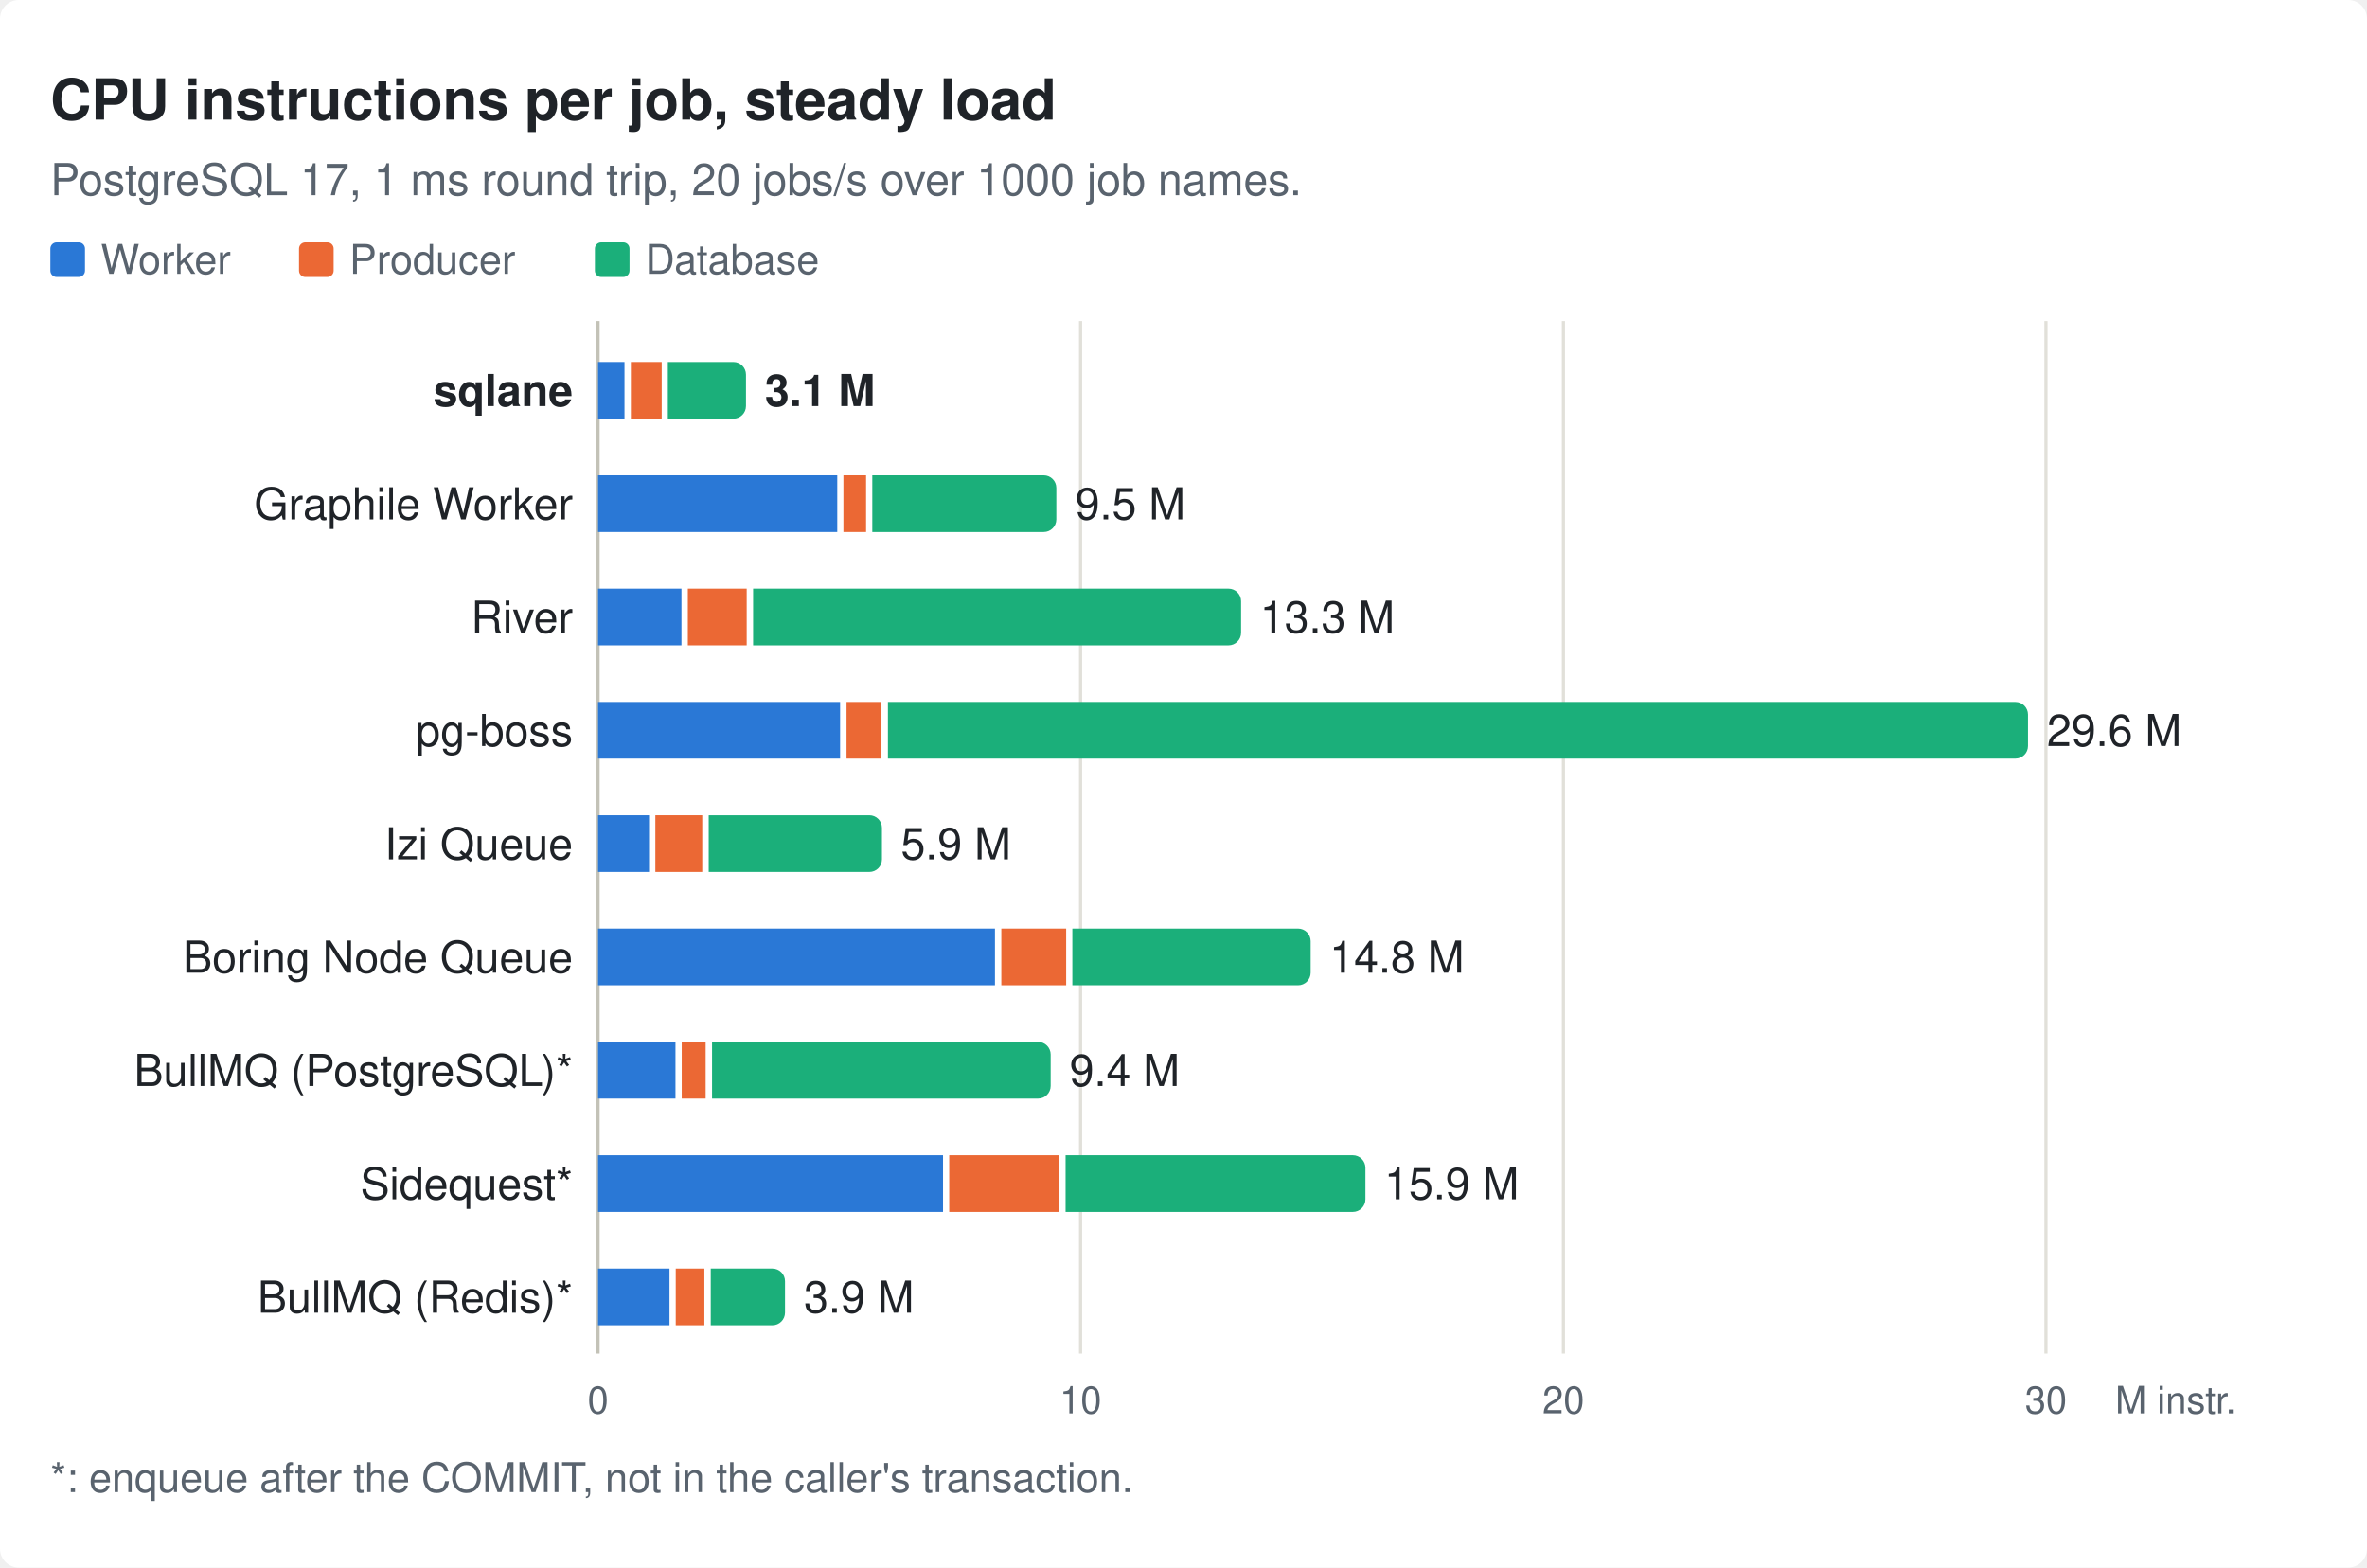
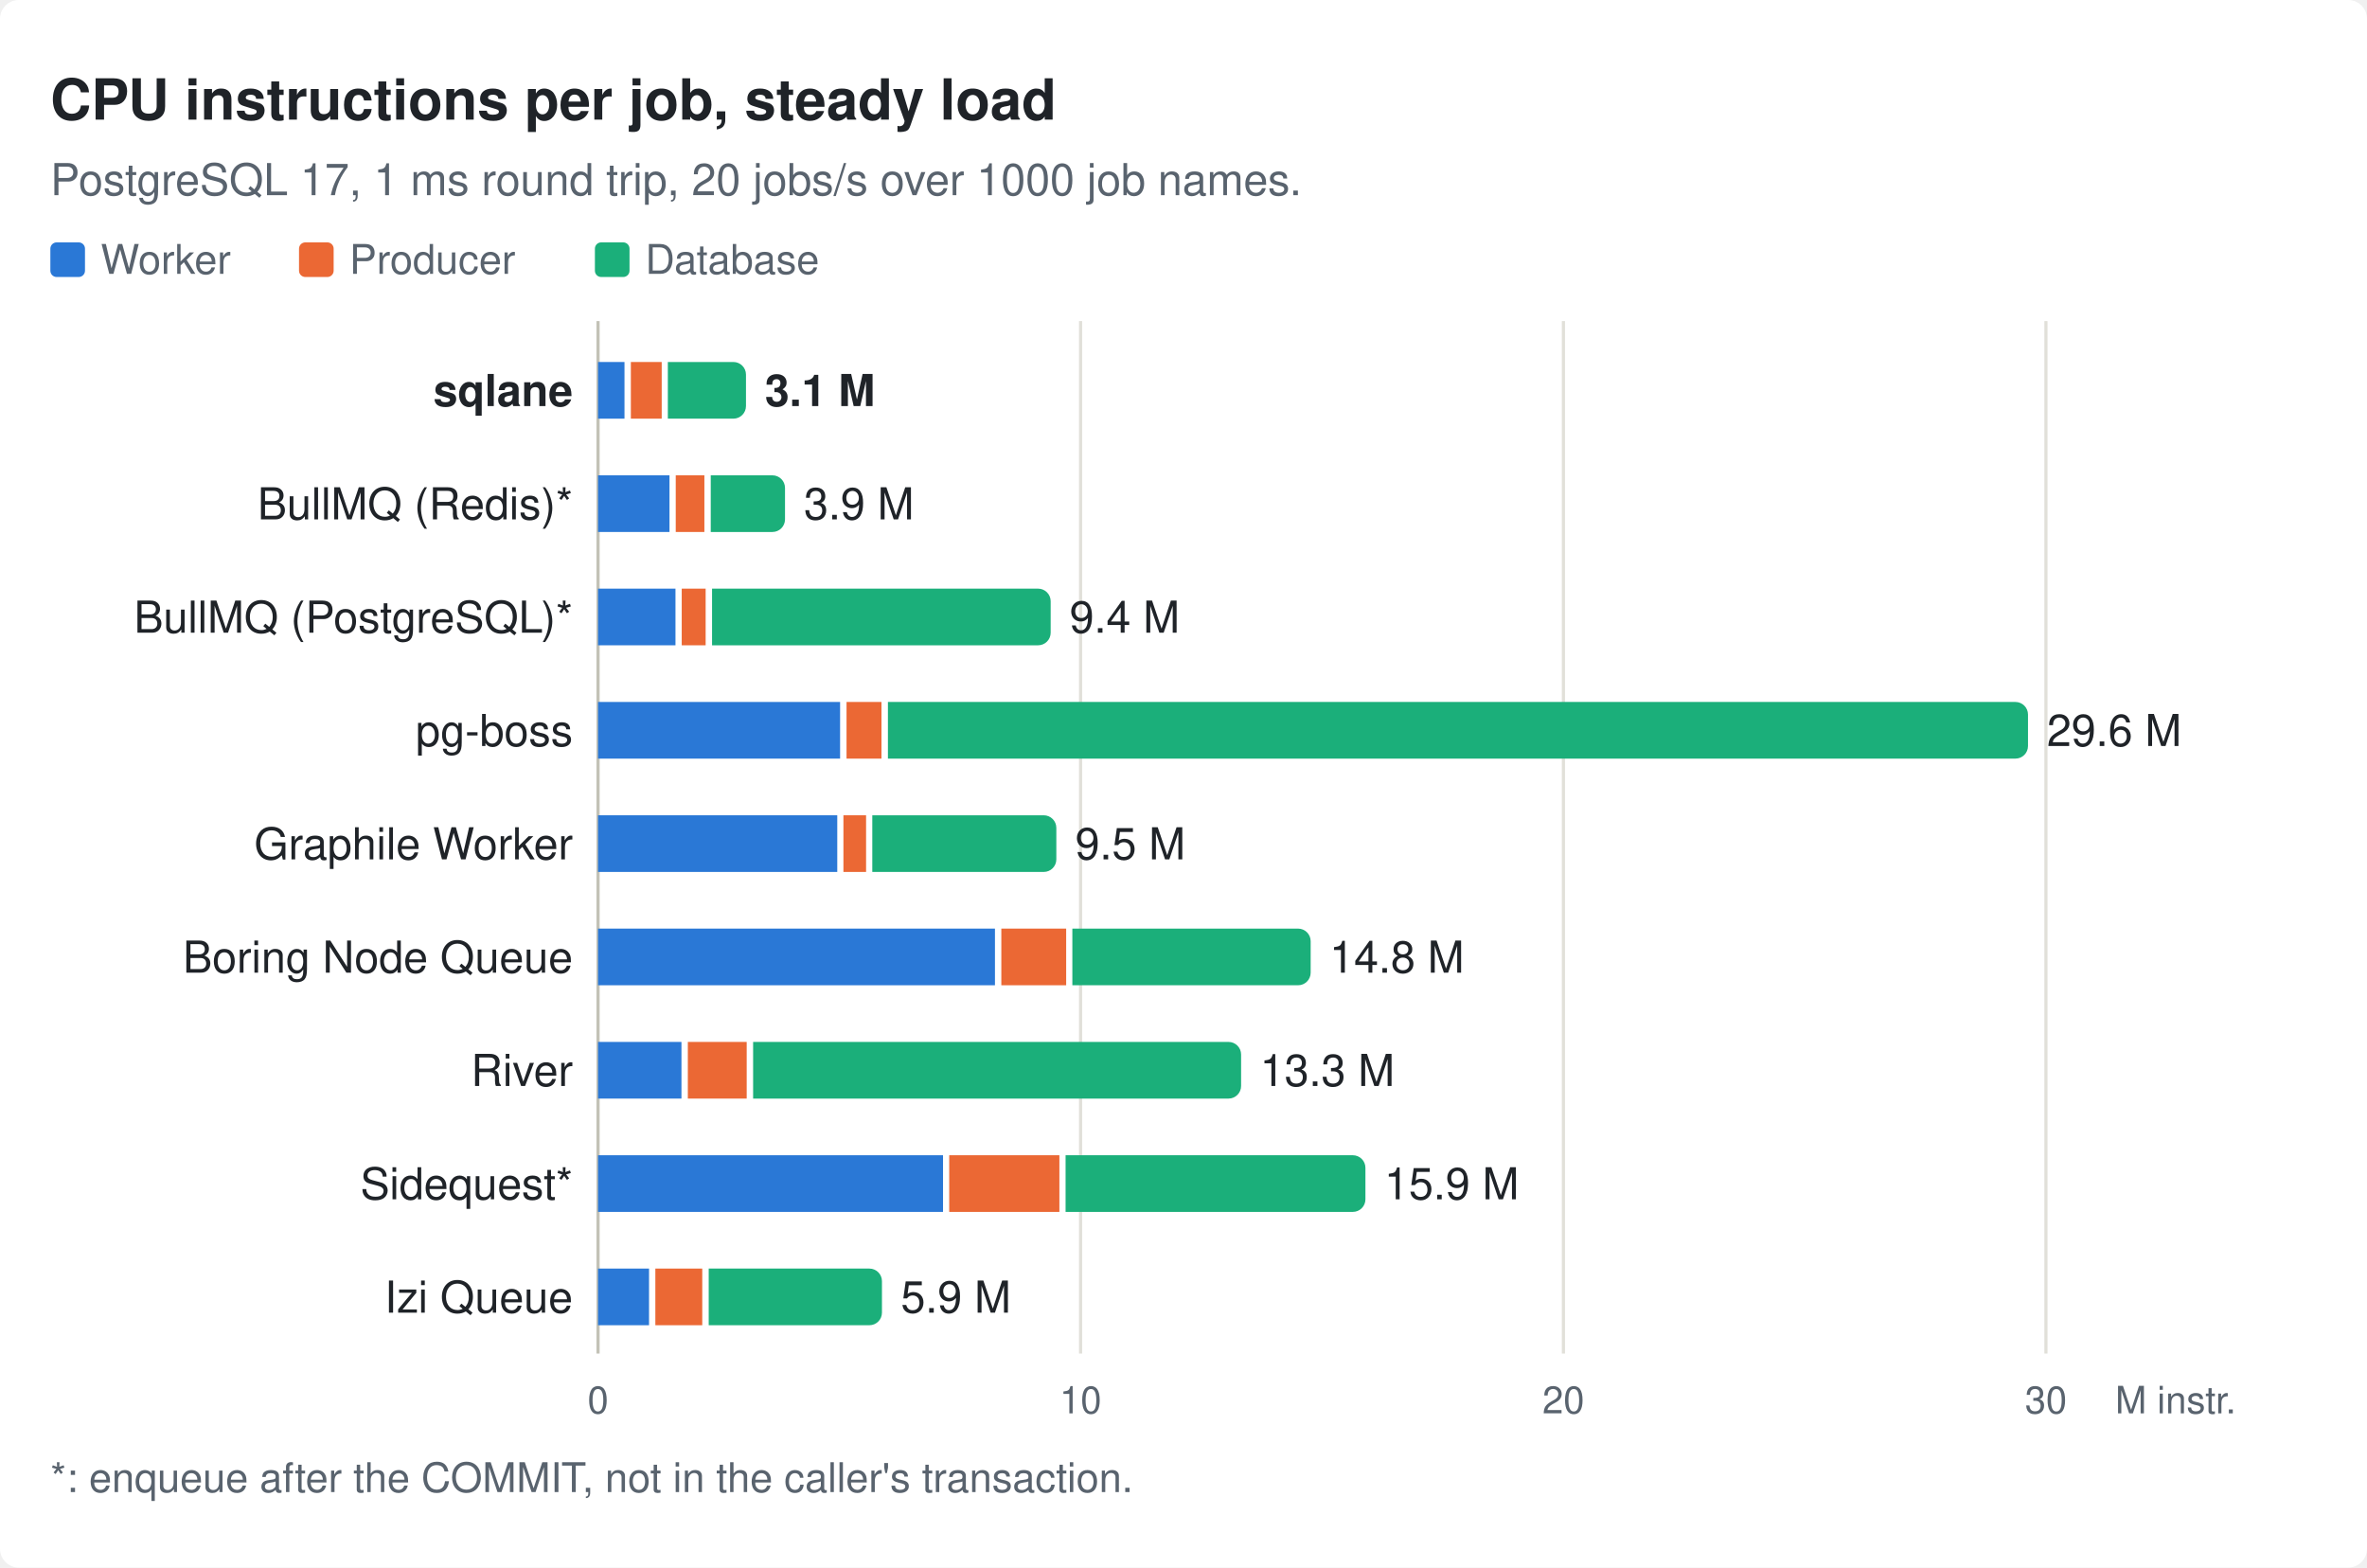
<svg xmlns="http://www.w3.org/2000/svg" width="752" height="498" viewBox="0 0 752 498" font-family="-apple-system, BlinkMacSystemFont, 'Segoe UI', Helvetica, Arial, sans-serif" role="img" aria-label="CPU instructions per job, steady load">
  <rect width="752" height="498" rx="6" fill="#ffffff" />
  <g transform="translate(16 16)">
    <text x="0" y="22" font-size="18" font-weight="600" fill="#1f2328">CPU instructions per job, steady load</text>
    <text x="0" y="46" font-size="14" fill="#59636e">PostgreSQL 17, 1 ms round trip, 20 jobs/s over 1000 job names.</text>
    <rect x="0" y="61" width="11" height="11" rx="2" fill="#2a78d6" />
    <text x="16" y="71" font-size="13" fill="#59636e">Worker</text>
    <rect x="79" y="61" width="11" height="11" rx="2" fill="#eb6834" />
    <text x="95" y="71" font-size="13" fill="#59636e">Producer</text>
    <rect x="173" y="61" width="11" height="11" rx="2" fill="#1baf7a" />
    <text x="189" y="71" font-size="13" fill="#59636e">Database</text>
    <line x1="174.0" y1="86" x2="174.0" y2="414" stroke="#c3c2b7" />
    <text x="174.0" y="433" font-size="12" fill="#59636e" text-anchor="middle">0</text>
    <line x1="327.3" y1="86" x2="327.3" y2="414" stroke="#e1e0d9" />
    <text x="327.3" y="433" font-size="12" fill="#59636e" text-anchor="middle">10</text>
    <line x1="480.7" y1="86" x2="480.7" y2="414" stroke="#e1e0d9" />
    <text x="480.7" y="433" font-size="12" fill="#59636e" text-anchor="middle">20</text>
    <line x1="634.0" y1="86" x2="634.0" y2="414" stroke="#e1e0d9" />
    <text x="634.0" y="433" font-size="12" fill="#59636e" text-anchor="middle">30</text>
    <text x="656" y="433" font-size="12" fill="#59636e">M instr.</text>
    <text x="0" y="458" font-size="13" fill="#59636e">*: enqueue after the COMMIT, not in the caller's transaction.</text>
    <text x="166" y="113" font-size="14" fill="#1f2328" text-anchor="end" font-weight="600">sqlane</text>
    <rect x="174" y="99" width="8.4" height="18" fill="#2a78d6" />
    <rect x="184.424" y="99" width="9.8" height="18" fill="#eb6834" />
    <path d="M196.175,99H217.0A4,4 0 0 1 221.0,103V113A4,4 0 0 1 217.0,117H196.175Z" fill="#1baf7a" />
    <text x="227.0" y="113" font-size="14" fill="#1f2328" font-weight="600">3.1 M</text>
-     <text x="166" y="149" font-size="14" fill="#1f2328" text-anchor="end">Graphile Worker</text>
-     <rect x="174" y="135" width="76.0" height="18" fill="#2a78d6" />
-     <rect x="251.956" y="135" width="7.2" height="18" fill="#eb6834" />
-     <path d="M261.129,135H315.6A4,4 0 0 1 319.6,139V149A4,4 0 0 1 315.6,153H261.129Z" fill="#1baf7a" />
-     <text x="325.6" y="149" font-size="14" fill="#1f2328">9.5 M</text>
-     <text x="166" y="185" font-size="14" fill="#1f2328" text-anchor="end">River</text>
-     <rect x="174" y="171" width="26.5" height="18" fill="#2a78d6" />
-     <rect x="202.527" y="171" width="18.7" height="18" fill="#eb6834" />
-     <path d="M223.265,171H374.3A4,4 0 0 1 378.3,175V185A4,4 0 0 1 374.3,189H223.265Z" fill="#1baf7a" />
-     <text x="384.3" y="185" font-size="14" fill="#1f2328">13.3 M</text>
+     <text x="166" y="149" font-size="14" fill="#1f2328" text-anchor="end">BullMQ (Redis)*</text>
+     <rect x="174" y="135" width="22.7" height="18" fill="#2a78d6" />
+     <rect x="198.684" y="135" width="9.1" height="18" fill="#eb6834" />
+     <path d="M209.805,135H229.4A4,4 0 0 1 233.4,139V149A4,4 0 0 1 229.4,153H209.805Z" fill="#1baf7a" />
+     <text x="239.4" y="149" font-size="14" fill="#1f2328">3.9 M</text>
+     <text x="166" y="185" font-size="14" fill="#1f2328" text-anchor="end">BullMQ (PostgreSQL)*</text>
+     <rect x="174" y="171" width="24.6" height="18" fill="#2a78d6" />
+     <rect x="200.584" y="171" width="7.6" height="18" fill="#eb6834" />
+     <path d="M210.22,171H313.8A4,4 0 0 1 317.8,175V185A4,4 0 0 1 313.8,189H210.22Z" fill="#1baf7a" />
+     <text x="323.8" y="185" font-size="14" fill="#1f2328">9.4 M</text>
    <text x="166" y="221" font-size="14" fill="#1f2328" text-anchor="end">pg-boss</text>
    <rect x="174" y="207" width="76.9" height="18" fill="#2a78d6" />
    <rect x="252.946" y="207" width="11.1" height="18" fill="#eb6834" />
    <path d="M266.095,207H624.3A4,4 0 0 1 628.3,211V221A4,4 0 0 1 624.3,225H266.095Z" fill="#1baf7a" />
    <text x="634.3" y="221" font-size="14" fill="#1f2328">29.6 M</text>
-     <text x="166" y="257" font-size="14" fill="#1f2328" text-anchor="end">Izi Queue</text>
-     <rect x="174" y="243" width="16.2" height="18" fill="#2a78d6" />
-     <rect x="192.207" y="243" width="14.9" height="18" fill="#eb6834" />
-     <path d="M209.157,243H260.2A4,4 0 0 1 264.2,247V257A4,4 0 0 1 260.2,261H209.157Z" fill="#1baf7a" />
-     <text x="270.2" y="257" font-size="14" fill="#1f2328">5.9 M</text>
+     <text x="166" y="257" font-size="14" fill="#1f2328" text-anchor="end">Graphile Worker</text>
+     <rect x="174" y="243" width="76.0" height="18" fill="#2a78d6" />
+     <rect x="251.956" y="243" width="7.2" height="18" fill="#eb6834" />
+     <path d="M261.129,243H315.6A4,4 0 0 1 319.6,247V257A4,4 0 0 1 315.6,261H261.129Z" fill="#1baf7a" />
+     <text x="325.6" y="257" font-size="14" fill="#1f2328">9.5 M</text>
    <text x="166" y="293" font-size="14" fill="#1f2328" text-anchor="end">Boring Node Queue</text>
    <rect x="174" y="279" width="126.1" height="18" fill="#2a78d6" />
    <rect x="302.123" y="279" width="20.6" height="18" fill="#eb6834" />
    <path d="M324.688,279H396.4A4,4 0 0 1 400.4,283V293A4,4 0 0 1 396.4,297H324.688Z" fill="#1baf7a" />
    <text x="406.4" y="293" font-size="14" fill="#1f2328">14.8 M</text>
-     <text x="166" y="329" font-size="14" fill="#1f2328" text-anchor="end">BullMQ (PostgreSQL)*</text>
-     <rect x="174" y="315" width="24.6" height="18" fill="#2a78d6" />
-     <rect x="200.584" y="315" width="7.6" height="18" fill="#eb6834" />
-     <path d="M210.22,315H313.8A4,4 0 0 1 317.8,319V329A4,4 0 0 1 313.8,333H210.22Z" fill="#1baf7a" />
-     <text x="323.8" y="329" font-size="14" fill="#1f2328">9.4 M</text>
+     <text x="166" y="329" font-size="14" fill="#1f2328" text-anchor="end">River</text>
+     <rect x="174" y="315" width="26.5" height="18" fill="#2a78d6" />
+     <rect x="202.527" y="315" width="18.7" height="18" fill="#eb6834" />
+     <path d="M223.265,315H374.3A4,4 0 0 1 378.3,319V329A4,4 0 0 1 374.3,333H223.265Z" fill="#1baf7a" />
+     <text x="384.3" y="329" font-size="14" fill="#1f2328">13.3 M</text>
    <text x="166" y="365" font-size="14" fill="#1f2328" text-anchor="end">Sidequest*</text>
    <rect x="174" y="351" width="109.6" height="18" fill="#2a78d6" />
    <rect x="285.569" y="351" width="35.0" height="18" fill="#eb6834" />
    <path d="M322.537,351H413.8A4,4 0 0 1 417.8,355V365A4,4 0 0 1 413.8,369H322.537Z" fill="#1baf7a" />
    <text x="423.8" y="365" font-size="14" fill="#1f2328">15.9 M</text>
-     <text x="166" y="401" font-size="14" fill="#1f2328" text-anchor="end">BullMQ (Redis)*</text>
-     <rect x="174" y="387" width="22.7" height="18" fill="#2a78d6" />
-     <rect x="198.684" y="387" width="9.1" height="18" fill="#eb6834" />
-     <path d="M209.805,387H229.4A4,4 0 0 1 233.4,391V401A4,4 0 0 1 229.4,405H209.805Z" fill="#1baf7a" />
-     <text x="239.4" y="401" font-size="14" fill="#1f2328">3.9 M</text>
+     <text x="166" y="401" font-size="14" fill="#1f2328" text-anchor="end">Izi Queue</text>
+     <rect x="174" y="387" width="16.2" height="18" fill="#2a78d6" />
+     <rect x="192.207" y="387" width="14.9" height="18" fill="#eb6834" />
+     <path d="M209.157,387H260.2A4,4 0 0 1 264.2,391V401A4,4 0 0 1 260.2,405H209.157Z" fill="#1baf7a" />
+     <text x="270.2" y="401" font-size="14" fill="#1f2328">5.9 M</text>
  </g>
</svg>
